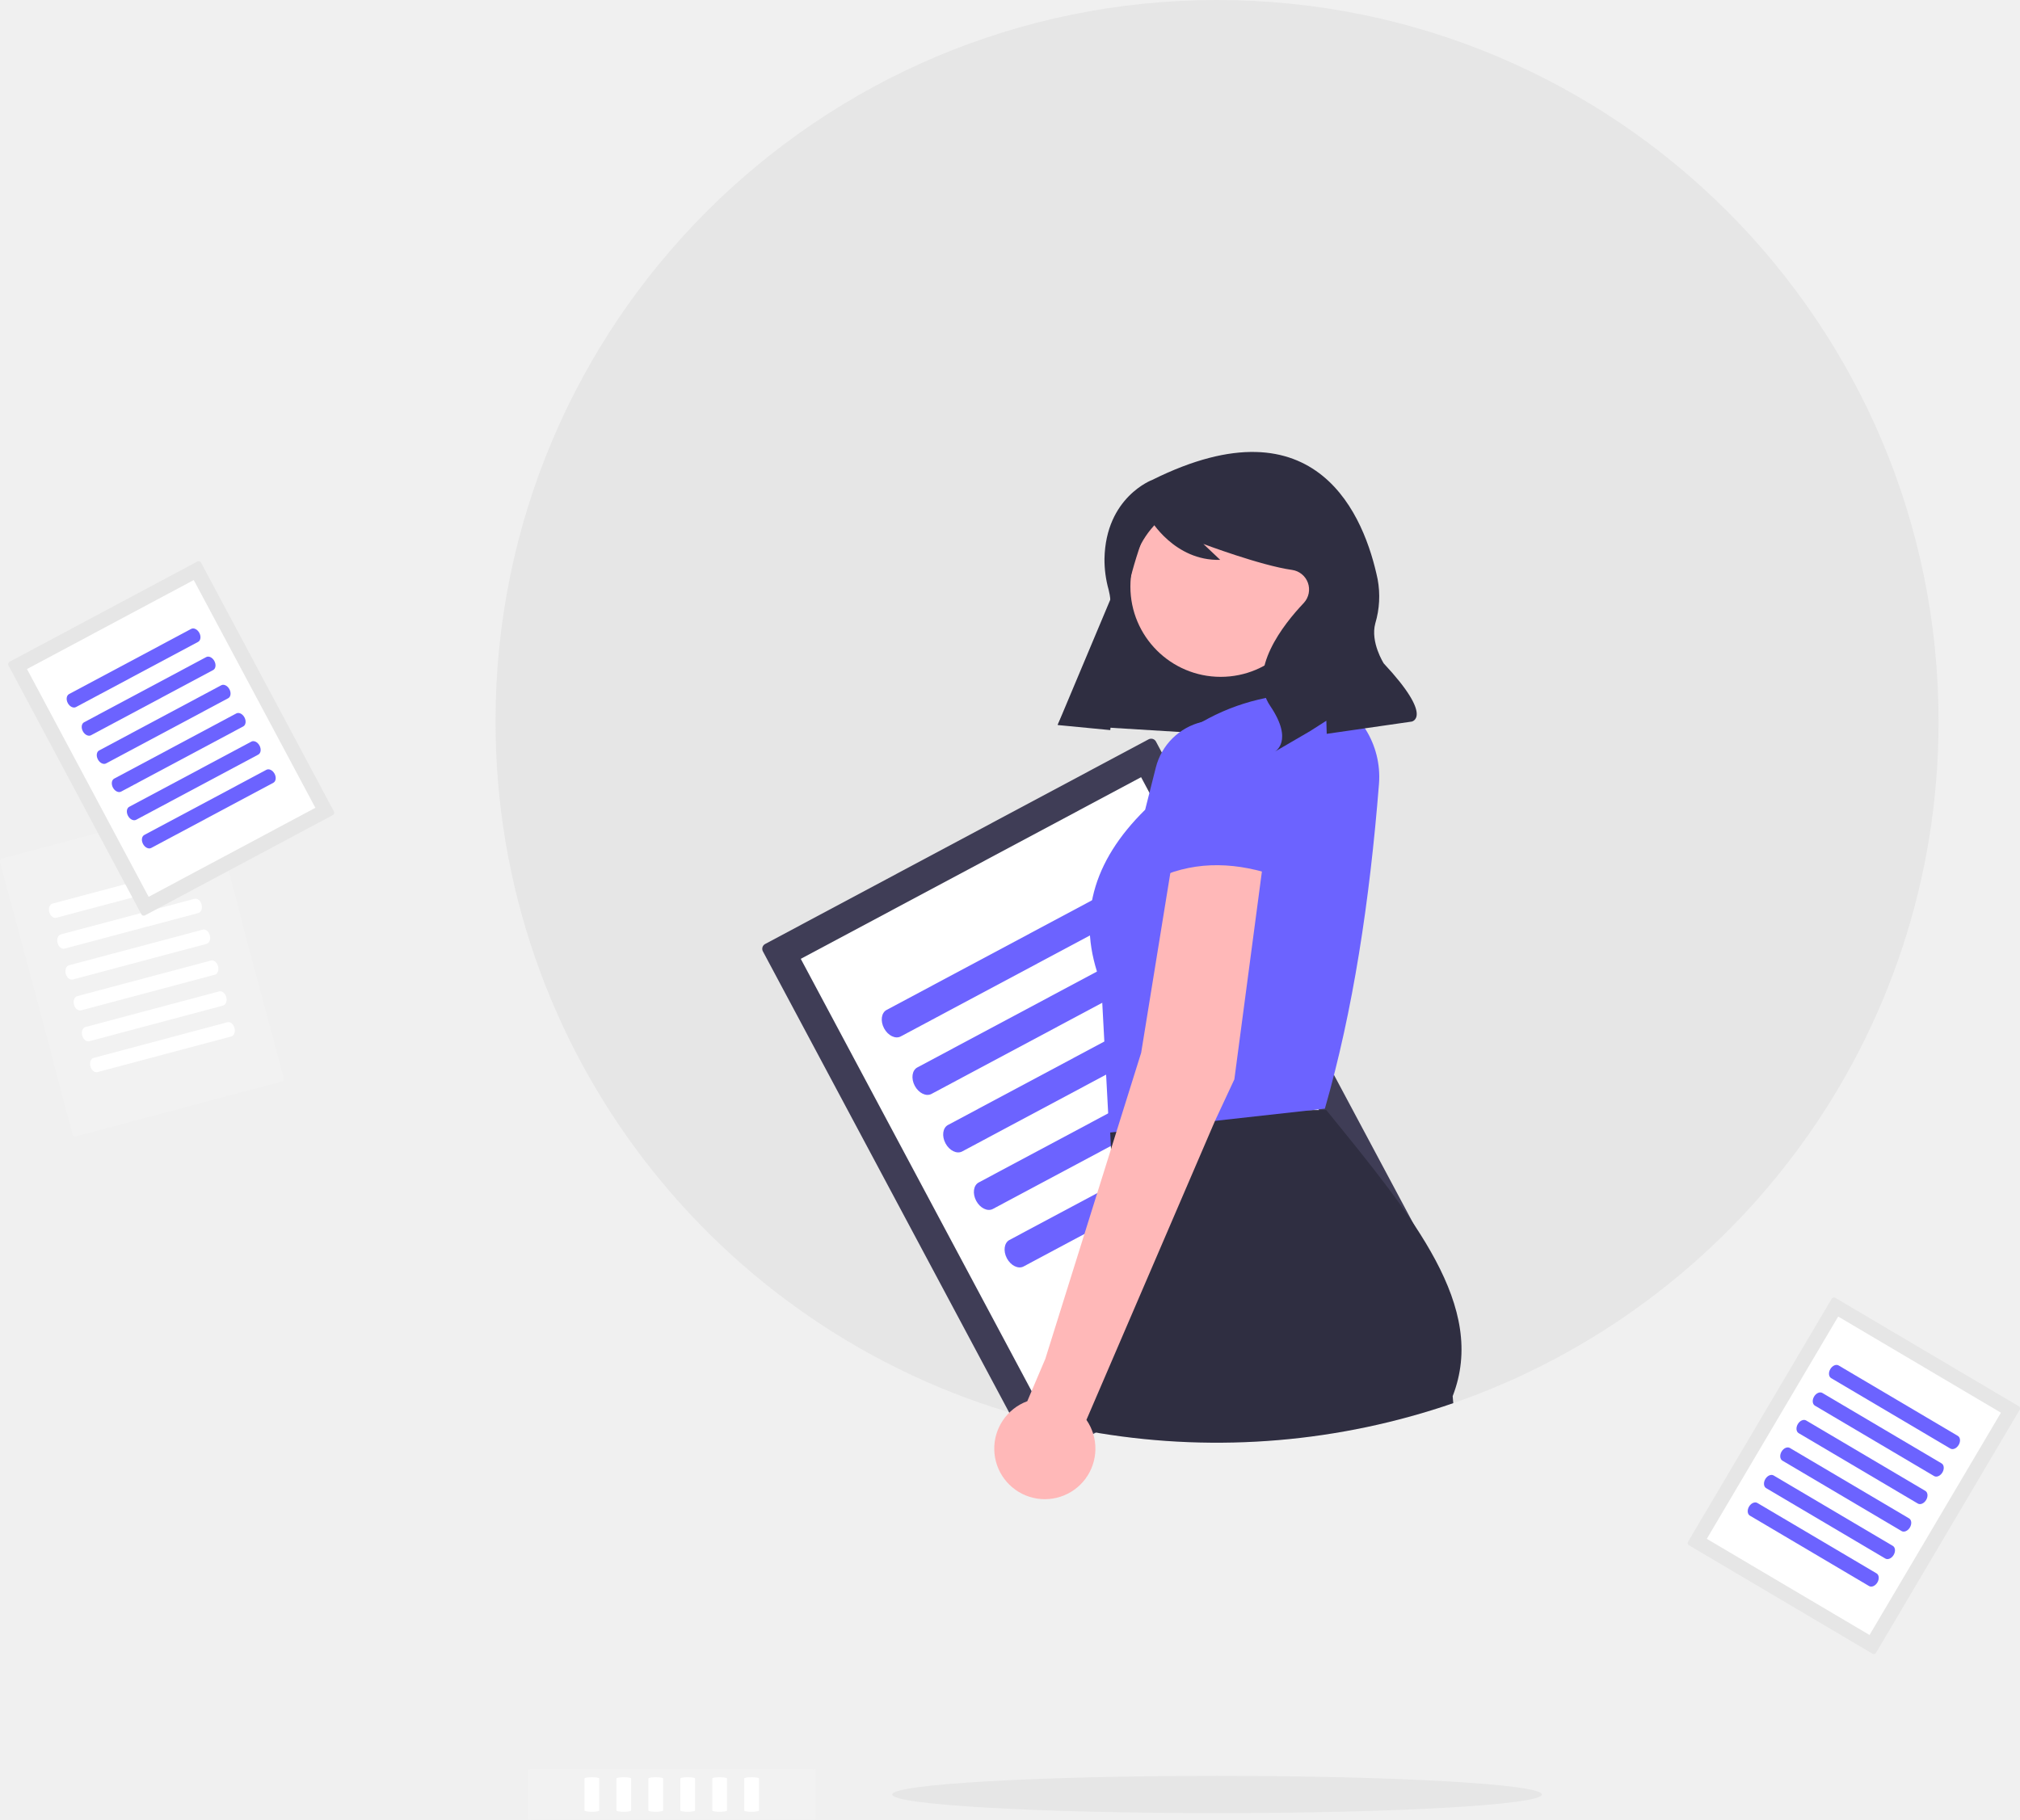
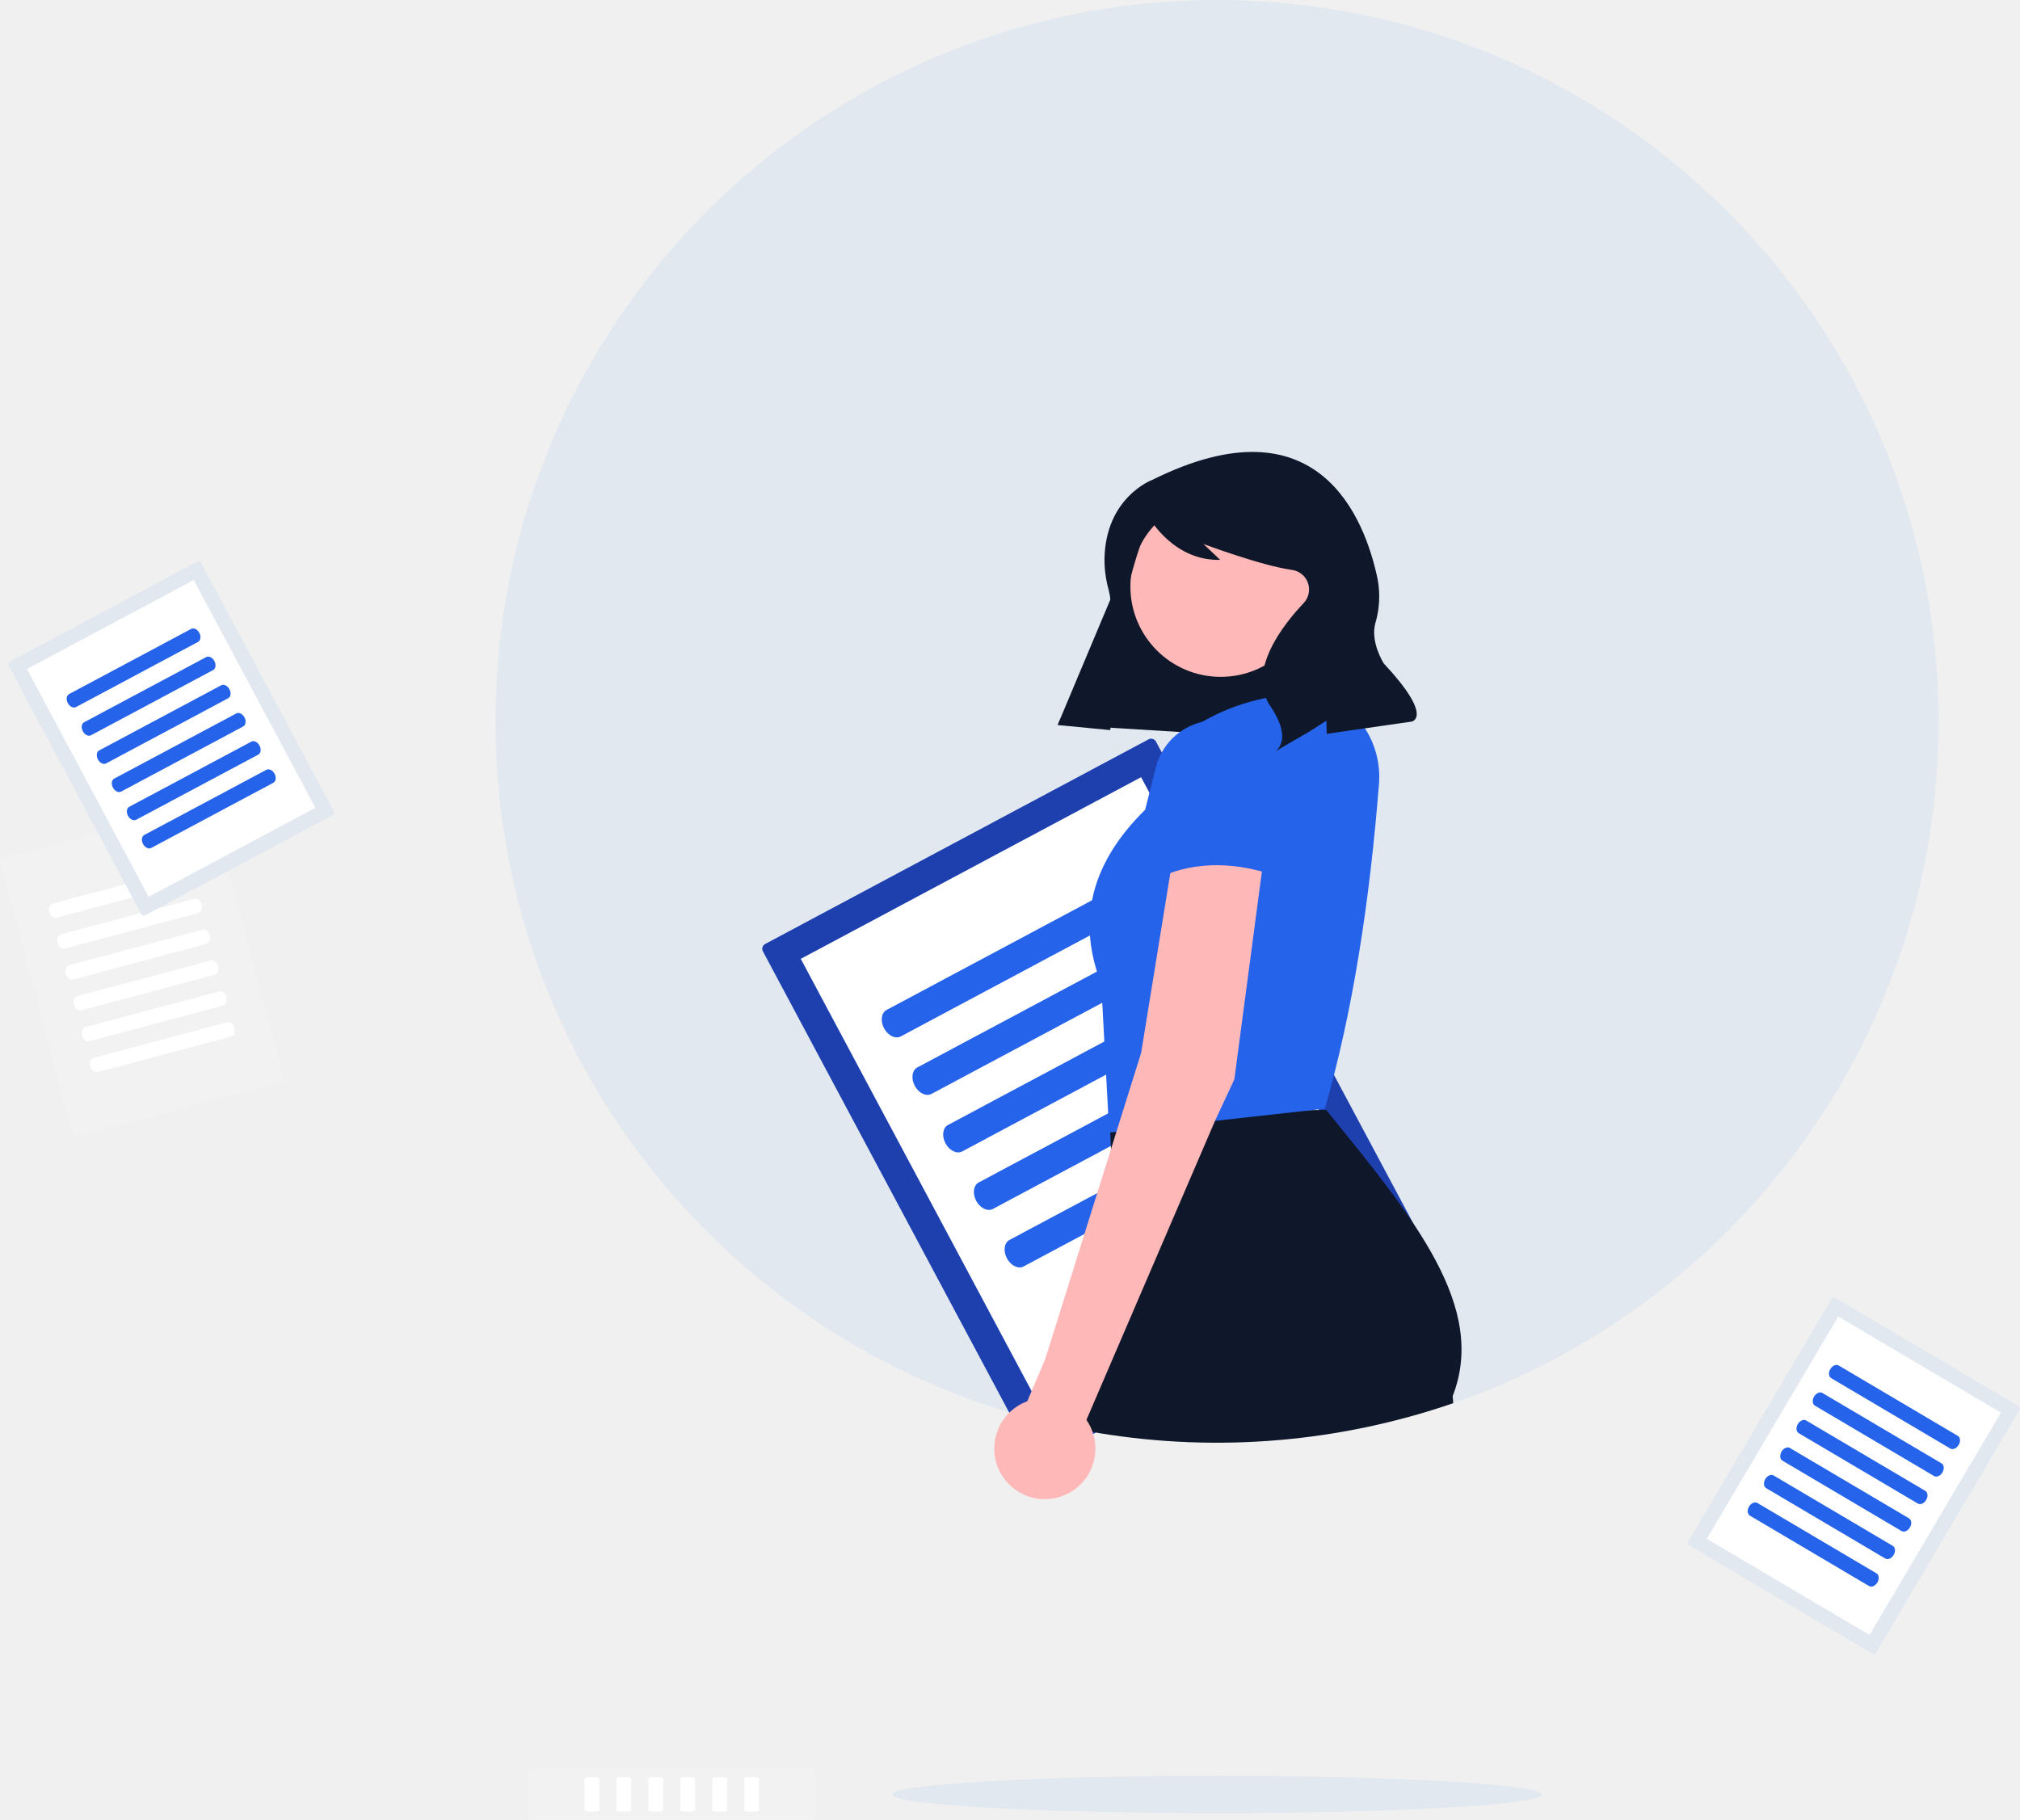
<svg xmlns="http://www.w3.org/2000/svg" data-name="Layer 1" width="758.697" height="683.657" viewBox="0 0 758.697 683.657">
-   <path d="M948.765,379.171c0,118.6-76.18,219.4-182.28,256.14a272.758,272.758,0,0,1-132.97,11.26q-6.345-1.035-12.6-2.38-8.475-1.8-16.75-4.14c-113.91-32.06-197.4-136.72-197.4-260.88,0-149.67,121.33-271,271-271S948.765,229.501,948.765,379.171Z" transform="translate(-220.6515 -108.1713)" fill="#e6e6e6" />
-   <path d="M508.028,462.814a2.043,2.043,0,0,0-.839,2.762L609.077,656.415a2.043,2.043,0,0,0,2.762.839L755.869,580.357a2.043,2.043,0,0,0,.839-2.762L654.819,386.756a2.043,2.043,0,0,0-2.762-.839Z" transform="translate(-220.6515 -108.1713)" fill="#3f3d56" />
+   <path d="M948.765,379.171c0,118.6-76.18,219.4-182.28,256.14a272.758,272.758,0,0,1-132.97,11.26q-6.345-1.035-12.6-2.38-8.475-1.8-16.75-4.14c-113.91-32.06-197.4-136.72-197.4-260.88,0-149.67,121.33-271,271-271S948.765,229.501,948.765,379.171Z" transform="translate(-220.6515 -108.1713)" fill="#E2E8F0" />
+   <path d="M508.028,462.814a2.043,2.043,0,0,0-.839,2.762L609.077,656.415a2.043,2.043,0,0,0,2.762.839L755.869,580.357a2.043,2.043,0,0,0,.839-2.762L654.819,386.756a2.043,2.043,0,0,0-2.762-.839Z" transform="translate(-220.6515 -108.1713)" fill="#1E40AF" />
  <path d="M521.416,468.391l93.239,174.635L742.481,574.781,649.242,400.144Zm-8.1,4.324.018-.009-.02.01Z" transform="translate(-220.6515 -108.1713)" fill="#fff" />
-   <path d="M553.645,487.59c-1.986,1.06-2.409,4.155-.944,6.898s4.272,4.114,6.257,3.054l93.619-49.983c1.986-1.06,2.409-4.155.944-6.898s-4.272-4.114-6.257-3.054Z" transform="translate(-220.6515 -108.1713)" fill="#6c63ff" />
-   <path d="M565.18,509.194c-1.986,1.06-2.409,4.155-.944,6.898s4.272,4.114,6.257,3.054l93.619-49.983c1.986-1.06,2.409-4.155.944-6.898s-4.272-4.114-6.257-3.054Z" transform="translate(-220.6515 -108.1713)" fill="#6c63ff" />
-   <path d="M576.715,530.799c-1.986,1.06-2.409,4.155-.944,6.898s4.272,4.114,6.257,3.054l93.619-49.983c1.986-1.06,2.409-4.155.944-6.898s-4.272-4.114-6.257-3.054Z" transform="translate(-220.6515 -108.1713)" fill="#6c63ff" />
-   <path d="M588.249,552.403c-1.986,1.06-2.409,4.155-.944,6.898s4.272,4.114,6.257,3.054l93.619-49.983c1.986-1.06,2.409-4.155.944-6.898s-4.272-4.114-6.257-3.054Z" transform="translate(-220.6515 -108.1713)" fill="#6c63ff" />
-   <path d="M599.784,574.008c-1.986,1.06-2.409,4.155-.944,6.898s4.272,4.114,6.257,3.054l93.619-49.983c1.986-1.06,2.409-4.155.944-6.898s-4.272-4.114-6.257-3.054Z" transform="translate(-220.6515 -108.1713)" fill="#6c63ff" />
-   <polygon points="397.312 272.193 482.142 277.373 505.899 206.525 431.494 190.804 397.312 272.193" fill="#2f2e41" />
+   <path d="M553.645,487.59c-1.986,1.06-2.409,4.155-.944,6.898s4.272,4.114,6.257,3.054l93.619-49.983c1.986-1.06,2.409-4.155.944-6.898s-4.272-4.114-6.257-3.054Z" transform="translate(-220.6515 -108.1713)" fill="#2563EB" />
+   <path d="M565.18,509.194c-1.986,1.06-2.409,4.155-.944,6.898s4.272,4.114,6.257,3.054l93.619-49.983c1.986-1.06,2.409-4.155.944-6.898s-4.272-4.114-6.257-3.054Z" transform="translate(-220.6515 -108.1713)" fill="#2563EB" />
+   <path d="M576.715,530.799c-1.986,1.06-2.409,4.155-.944,6.898s4.272,4.114,6.257,3.054l93.619-49.983c1.986-1.06,2.409-4.155.944-6.898s-4.272-4.114-6.257-3.054Z" transform="translate(-220.6515 -108.1713)" fill="#2563EB" />
+   <path d="M588.249,552.403c-1.986,1.06-2.409,4.155-.944,6.898s4.272,4.114,6.257,3.054l93.619-49.983c1.986-1.06,2.409-4.155.944-6.898s-4.272-4.114-6.257-3.054Z" transform="translate(-220.6515 -108.1713)" fill="#2563EB" />
+   <path d="M599.784,574.008c-1.986,1.06-2.409,4.155-.944,6.898s4.272,4.114,6.257,3.054l93.619-49.983c1.986-1.06,2.409-4.155.944-6.898s-4.272-4.114-6.257-3.054Z" transform="translate(-220.6515 -108.1713)" fill="#2563EB" />
+   <polygon points="397.312 272.193 482.142 277.373 505.899 206.525 431.494 190.804 397.312 272.193" fill="#0F172A" />
  <circle cx="458.491" cy="220.351" r="33.927" fill="#ffb8b8" />
-   <path d="M766.265,632.671l.22,2.64a272.758,272.758,0,0,1-132.97,11.26l-12.6-2.38,11.99-26.59,7.86-17.43-2.83-60.3-.3-6.24-.37-7.96,5.12-.03,36.4-.22,34.69-.22,5.29-.03C751.935,565.971,779.305,599.131,766.265,632.671Z" transform="translate(-220.6515 -108.1713)" fill="#2f2e41" />
-   <path d="M718.265,524.671l-81,9-3-56c-9.506-24.244-3.231-45.884,16.498-65.303l4.011-15.876a23.504,23.504,0,0,1,17.362-17.112h0c13.259-7.604,28.278-11.229,45.13-10.709h0A33.676,33.676,0,0,1,738.589,402.658C735.103,446.668,728.847,487.864,718.265,524.671Z" transform="translate(-220.6515 -108.1713)" fill="#6c63ff" />
-   <path d="M653.477,288.437s-17.543,6.402-17.993,29.677a42.021,42.021,0,0,0,1.553,11.589c1.137,4.278,2.05,13.559-5.599,25.931a239.882,239.882,0,0,0-13.533,24.914h0l19.753,1.906,3.266-32.745A162.534,162.534,0,0,1,652.535,303.542l.128-.308s9.062,15.75,26.285,15.265l-6.324-5.978s21.572,8.124,33.302,9.755a7.429,7.429,0,0,1,4.474,12.353q-.103.113-.211.227c-7.173,7.589-21.451,25.228-12.458,38.518s1.715,17.188,1.715,17.188l13.325-7.763,6.047-3.864.139,4.921,31.882-4.592s8.577-1.473-10.466-21.867c0,0-5.102-7.984-3.167-15.049a35.346,35.346,0,0,0,.878-16.562C733.3,302.842,715.788,257.447,653.477,288.437Z" transform="translate(-220.6515 -108.1713)" fill="#2f2e41" />
-   <ellipse cx="457.113" cy="674.157" rx="122" ry="7" fill="#e6e6e6" />
+   <path d="M766.265,632.671l.22,2.64a272.758,272.758,0,0,1-132.97,11.26l-12.6-2.38,11.99-26.59,7.86-17.43-2.83-60.3-.3-6.24-.37-7.96,5.12-.03,36.4-.22,34.69-.22,5.29-.03C751.935,565.971,779.305,599.131,766.265,632.671Z" transform="translate(-220.6515 -108.1713)" fill="#0F172A" />
+   <path d="M718.265,524.671l-81,9-3-56c-9.506-24.244-3.231-45.884,16.498-65.303l4.011-15.876a23.504,23.504,0,0,1,17.362-17.112h0c13.259-7.604,28.278-11.229,45.13-10.709h0A33.676,33.676,0,0,1,738.589,402.658C735.103,446.668,728.847,487.864,718.265,524.671Z" transform="translate(-220.6515 -108.1713)" fill="#2563EB" />
+   <path d="M653.477,288.437s-17.543,6.402-17.993,29.677a42.021,42.021,0,0,0,1.553,11.589c1.137,4.278,2.05,13.559-5.599,25.931a239.882,239.882,0,0,0-13.533,24.914h0l19.753,1.906,3.266-32.745A162.534,162.534,0,0,1,652.535,303.542l.128-.308s9.062,15.75,26.285,15.265l-6.324-5.978s21.572,8.124,33.302,9.755a7.429,7.429,0,0,1,4.474,12.353q-.103.113-.211.227c-7.173,7.589-21.451,25.228-12.458,38.518s1.715,17.188,1.715,17.188l13.325-7.763,6.047-3.864.139,4.921,31.882-4.592s8.577-1.473-10.466-21.867c0,0-5.102-7.984-3.167-15.049a35.346,35.346,0,0,0,.878-16.562C733.3,302.842,715.788,257.447,653.477,288.437Z" transform="translate(-220.6515 -108.1713)" fill="#0F172A" />
+   <ellipse cx="457.113" cy="674.157" rx="122" ry="7" fill="#E2E8F0" />
  <path d="M221.394,430.704a1.001,1.001,0,0,0-.709,1.224l27.29,102.427a1.001,1.001,0,0,0,1.224.709l77.303-20.596a1.001,1.001,0,0,0,.709-1.224l-27.29-102.427a1.001,1.001,0,0,0-1.224-.709Z" transform="translate(-220.6515 -108.1713)" fill="#f2f2f2" />
  <path d="M240.39,447.62c-1.066.284-1.613,1.713-1.221,3.186s1.578,2.44,2.644,2.156l50.247-13.388c1.066-.284,1.613-1.713,1.221-3.186s-1.578-2.44-2.644-2.156Z" transform="translate(-220.6515 -108.1713)" fill="#fff" />
  <path d="M243.479,459.215c-1.066.284-1.613,1.713-1.221,3.186s1.578,2.44,2.644,2.156l50.247-13.388c1.066-.284,1.613-1.713,1.221-3.186s-1.578-2.44-2.644-2.156Z" transform="translate(-220.6515 -108.1713)" fill="#fff" />
  <path d="M246.568,470.811c-1.066.284-1.613,1.713-1.221,3.186s1.578,2.44,2.644,2.156l50.247-13.388c1.066-.284,1.613-1.713,1.221-3.186s-1.578-2.44-2.644-2.156Z" transform="translate(-220.6515 -108.1713)" fill="#fff" />
  <path d="M249.658,482.406c-1.066.284-1.613,1.713-1.221,3.186s1.578,2.44,2.644,2.156l50.247-13.388c1.066-.284,1.613-1.713,1.221-3.186s-1.578-2.44-2.644-2.156Z" transform="translate(-220.6515 -108.1713)" fill="#fff" />
  <path d="M252.747,494.002c-1.066.284-1.613,1.713-1.221,3.186s1.578,2.44,2.644,2.156l50.247-13.388c1.066-.284,1.613-1.713,1.221-3.186s-1.578-2.44-2.644-2.156Z" transform="translate(-220.6515 -108.1713)" fill="#fff" />
  <path d="M255.837,505.597c-1.066.284-1.613,1.713-1.221,3.186s1.578,2.44,2.644,2.156l50.247-13.388c1.066-.284,1.613-1.713,1.221-3.186s-1.578-2.44-2.644-2.156Z" transform="translate(-220.6515 -108.1713)" fill="#fff" />
  <path d="M418.948,791.597c0,.128.448.232,1,.232h106c.552,0,1-.104,1-.232V773.06c0-.128-.448-.232-1-.232h-106c-.552,0-1,.104-1,.232Z" transform="translate(-220.6515 -108.1713)" fill="#f2f2f2" />
  <path d="M440.184,788.353c0,.256,1.24.463,2.764.463s2.764-.208,2.764-.463V776.304c0-.256-1.24-.463-2.764-.463s-2.764.208-2.764.463Z" transform="translate(-220.6515 -108.1713)" fill="#fff" />
  <path d="M452.184,788.353c0,.256,1.24.463,2.764.463s2.764-.208,2.764-.463V776.304c0-.256-1.24-.463-2.764-.463s-2.764.208-2.764.463Z" transform="translate(-220.6515 -108.1713)" fill="#fff" />
  <path d="M464.184,788.353c0,.256,1.24.463,2.764.463s2.764-.208,2.764-.463V776.304c0-.256-1.24-.463-2.764-.463s-2.764.208-2.764.463Z" transform="translate(-220.6515 -108.1713)" fill="#fff" />
  <path d="M476.184,788.353c0,.256,1.24.463,2.764.463s2.764-.208,2.764-.463V776.304c0-.256-1.24-.463-2.764-.463s-2.764.208-2.764.463Z" transform="translate(-220.6515 -108.1713)" fill="#fff" />
  <path d="M488.184,788.353c0,.256,1.24.463,2.764.463s2.764-.208,2.764-.463V776.304c0-.256-1.24-.463-2.764-.463s-2.764.208-2.764.463Z" transform="translate(-220.6515 -108.1713)" fill="#fff" />
  <path d="M500.184,788.353c0,.256,1.24.463,2.764.463s2.764-.208,2.764-.463V776.304c0-.256-1.24-.463-2.764-.463s-2.764.208-2.764.463Z" transform="translate(-220.6515 -108.1713)" fill="#fff" />
-   <path d="M224.23,356.789a1.001,1.001,0,0,0-.411,1.353L273.742,451.649a1.001,1.001,0,0,0,1.353.411l70.572-37.678a1.001,1.001,0,0,0,.411-1.353l-49.923-93.507a1.001,1.001,0,0,0-1.353-.411Z" transform="translate(-220.6515 -108.1713)" fill="#e6e6e6" />
+   <path d="M224.23,356.789a1.001,1.001,0,0,0-.411,1.353L273.742,451.649a1.001,1.001,0,0,0,1.353.411l70.572-37.678a1.001,1.001,0,0,0,.411-1.353l-49.923-93.507a1.001,1.001,0,0,0-1.353-.411Z" transform="translate(-220.6515 -108.1713)" fill="#E2E8F0" />
  <path d="M230.79,359.521l45.685,85.567L339.107,411.65,293.422,326.082Zm-3.969,2.119.009-.004-.01.005Z" transform="translate(-220.6515 -108.1713)" fill="#fff" />
-   <path d="M246.581,368.928c-.973.519-1.18,2.036-.463,3.38s2.093,2.016,3.066,1.496L295.057,349.314c.973-.519,1.18-2.036.463-3.38s-2.093-2.016-3.066-1.496Z" transform="translate(-220.6515 -108.1713)" fill="#6c63ff" />
-   <path d="M252.233,379.514c-.973.519-1.18,2.036-.463,3.38s2.093,2.016,3.066,1.496l45.872-24.491c.973-.519,1.18-2.036.463-3.38s-2.093-2.016-3.066-1.496Z" transform="translate(-220.6515 -108.1713)" fill="#6c63ff" />
-   <path d="M257.885,390.1c-.973.519-1.18,2.036-.463,3.38s2.093,2.016,3.066,1.496L306.36,370.486c.973-.519,1.18-2.036.463-3.38s-2.093-2.016-3.066-1.496Z" transform="translate(-220.6515 -108.1713)" fill="#6c63ff" />
-   <path d="M263.537,400.686c-.973.519-1.18,2.036-.463,3.38s2.093,2.016,3.066,1.496l45.872-24.491c.973-.519,1.18-2.036.463-3.38s-2.093-2.016-3.066-1.496Z" transform="translate(-220.6515 -108.1713)" fill="#6c63ff" />
-   <path d="M269.188,411.271c-.973.519-1.18,2.036-.463,3.38s2.093,2.016,3.066,1.496L317.663,391.657c.973-.519,1.18-2.036.463-3.38s-2.093-2.016-3.066-1.496Z" transform="translate(-220.6515 -108.1713)" fill="#6c63ff" />
-   <path d="M274.84,421.857c-.973.519-1.18,2.036-.463,3.38s2.093,2.016,3.066,1.496l45.872-24.491c.973-.519,1.18-2.036.463-3.38s-2.093-2.016-3.066-1.496Z" transform="translate(-220.6515 -108.1713)" fill="#6c63ff" />
-   <path d="M909.984,595.746a1.001,1.001,0,0,0-1.37.352L854.687,687.355a1.001,1.001,0,0,0,.352,1.37L923.912,729.425a1.001,1.001,0,0,0,1.37-.352L979.21,637.816a1.001,1.001,0,0,0-.352-1.37Z" transform="translate(-220.6515 -108.1713)" fill="#e6e6e6" />
+   <path d="M246.581,368.928c-.973.519-1.18,2.036-.463,3.38s2.093,2.016,3.066,1.496L295.057,349.314c.973-.519,1.18-2.036.463-3.38s-2.093-2.016-3.066-1.496Z" transform="translate(-220.6515 -108.1713)" fill="#2563EB" />
+   <path d="M252.233,379.514c-.973.519-1.18,2.036-.463,3.38s2.093,2.016,3.066,1.496l45.872-24.491c.973-.519,1.18-2.036.463-3.38s-2.093-2.016-3.066-1.496Z" transform="translate(-220.6515 -108.1713)" fill="#2563EB" />
+   <path d="M257.885,390.1c-.973.519-1.18,2.036-.463,3.38s2.093,2.016,3.066,1.496L306.36,370.486c.973-.519,1.18-2.036.463-3.38s-2.093-2.016-3.066-1.496Z" transform="translate(-220.6515 -108.1713)" fill="#2563EB" />
+   <path d="M263.537,400.686c-.973.519-1.18,2.036-.463,3.38s2.093,2.016,3.066,1.496l45.872-24.491c.973-.519,1.18-2.036.463-3.38s-2.093-2.016-3.066-1.496Z" transform="translate(-220.6515 -108.1713)" fill="#2563EB" />
+   <path d="M269.188,411.271c-.973.519-1.18,2.036-.463,3.38s2.093,2.016,3.066,1.496L317.663,391.657c.973-.519,1.18-2.036.463-3.38s-2.093-2.016-3.066-1.496Z" transform="translate(-220.6515 -108.1713)" fill="#2563EB" />
+   <path d="M274.84,421.857c-.973.519-1.18,2.036-.463,3.38s2.093,2.016,3.066,1.496l45.872-24.491c.973-.519,1.18-2.036.463-3.38s-2.093-2.016-3.066-1.496Z" transform="translate(-220.6515 -108.1713)" fill="#2563EB" />
+   <path d="M909.984,595.746a1.001,1.001,0,0,0-1.37.352L854.687,687.355a1.001,1.001,0,0,0,.352,1.37L923.912,729.425a1.001,1.001,0,0,0,1.37-.352L979.21,637.816a1.001,1.001,0,0,0-.352-1.37Z" transform="translate(-220.6515 -108.1713)" fill="#E2E8F0" />
  <path d="M911.06,602.77l-49.348,83.509,61.124,36.122,49.349-83.509Zm-3.873-2.289.008.005-.009-.006Z" transform="translate(-220.6515 -108.1713)" fill="#fff" />
-   <path d="M911.233,621.151c-.95-.561-2.353.05-3.128,1.362s-.634,2.836.316,3.397l44.768,26.455c.95.561,2.353-.05,3.128-1.362s.634-2.836-.316-3.397Z" transform="translate(-220.6515 -108.1713)" fill="#6c63ff" />
-   <path d="M905.128,631.482c-.95-.561-2.353.05-3.128,1.362s-.634,2.836.316,3.397L947.083,662.696c.95.561,2.353-.05,3.128-1.362s.634-2.836-.316-3.397Z" transform="translate(-220.6515 -108.1713)" fill="#6c63ff" />
-   <path d="M899.023,641.813c-.95-.561-2.353.05-3.128,1.362s-.634,2.836.316,3.397l44.768,26.455c.95.561,2.353-.05,3.128-1.362s.634-2.836-.316-3.397Z" transform="translate(-220.6515 -108.1713)" fill="#6c63ff" />
-   <path d="M892.918,652.144c-.95-.561-2.353.05-3.128,1.362s-.634,2.836.316,3.397l44.768,26.455c.95.561,2.353-.05,3.128-1.362s.634-2.836-.316-3.397Z" transform="translate(-220.6515 -108.1713)" fill="#6c63ff" />
-   <path d="M886.813,662.475c-.95-.561-2.353.05-3.128,1.362s-.634,2.836.316,3.397l44.768,26.455c.95.561,2.353-.05,3.128-1.362s.634-2.836-.316-3.397Z" transform="translate(-220.6515 -108.1713)" fill="#6c63ff" />
-   <path d="M880.708,672.806c-.95-.561-2.353.05-3.128,1.362s-.634,2.836.316,3.397l44.768,26.455c.95.561,2.353-.05,3.128-1.362s.634-2.836-.316-3.397Z" transform="translate(-220.6515 -108.1713)" fill="#6c63ff" />
+   <path d="M911.233,621.151c-.95-.561-2.353.05-3.128,1.362s-.634,2.836.316,3.397l44.768,26.455c.95.561,2.353-.05,3.128-1.362s.634-2.836-.316-3.397Z" transform="translate(-220.6515 -108.1713)" fill="#2563EB" />
+   <path d="M905.128,631.482c-.95-.561-2.353.05-3.128,1.362s-.634,2.836.316,3.397L947.083,662.696c.95.561,2.353-.05,3.128-1.362s.634-2.836-.316-3.397Z" transform="translate(-220.6515 -108.1713)" fill="#2563EB" />
+   <path d="M899.023,641.813c-.95-.561-2.353.05-3.128,1.362s-.634,2.836.316,3.397l44.768,26.455c.95.561,2.353-.05,3.128-1.362s.634-2.836-.316-3.397Z" transform="translate(-220.6515 -108.1713)" fill="#2563EB" />
+   <path d="M892.918,652.144c-.95-.561-2.353.05-3.128,1.362s-.634,2.836.316,3.397l44.768,26.455c.95.561,2.353-.05,3.128-1.362s.634-2.836-.316-3.397Z" transform="translate(-220.6515 -108.1713)" fill="#2563EB" />
+   <path d="M886.813,662.475c-.95-.561-2.353.05-3.128,1.362s-.634,2.836.316,3.397l44.768,26.455c.95.561,2.353-.05,3.128-1.362s.634-2.836-.316-3.397Z" transform="translate(-220.6515 -108.1713)" fill="#2563EB" />
+   <path d="M880.708,672.806c-.95-.561-2.353.05-3.128,1.362s-.634,2.836.316,3.397l44.768,26.455c.95.561,2.353-.05,3.128-1.362s.634-2.836-.316-3.397Z" transform="translate(-220.6515 -108.1713)" fill="#2563EB" />
  <path d="M661.264,429.671l-1.04,6.44-10.96,67.56-6.88,21.97-2.42,7.73-2.03,6.5-24.67,78.8-6.769,15.903a18.995,18.995,0,1,0,22.213,7.013l48.286-112.326,1.79-3.84,5.48-11.75,10.35-78.09.65-4.91Z" transform="translate(-220.6515 -108.1713)" fill="#ffb8b8" />
-   <path d="M701.265,437.671c-15.716-5.647-30.792-6.248-45,0l4.637-40.195a19.171,19.171,0,0,1,18.152-19.794h0A19.171,19.171,0,0,1,699.206,395.819l.003.066Z" transform="translate(-220.6515 -108.1713)" fill="#6c63ff" />
+   <path d="M701.265,437.671c-15.716-5.647-30.792-6.248-45,0l4.637-40.195a19.171,19.171,0,0,1,18.152-19.794h0A19.171,19.171,0,0,1,699.206,395.819l.003.066Z" transform="translate(-220.6515 -108.1713)" fill="#2563EB" />
</svg>
